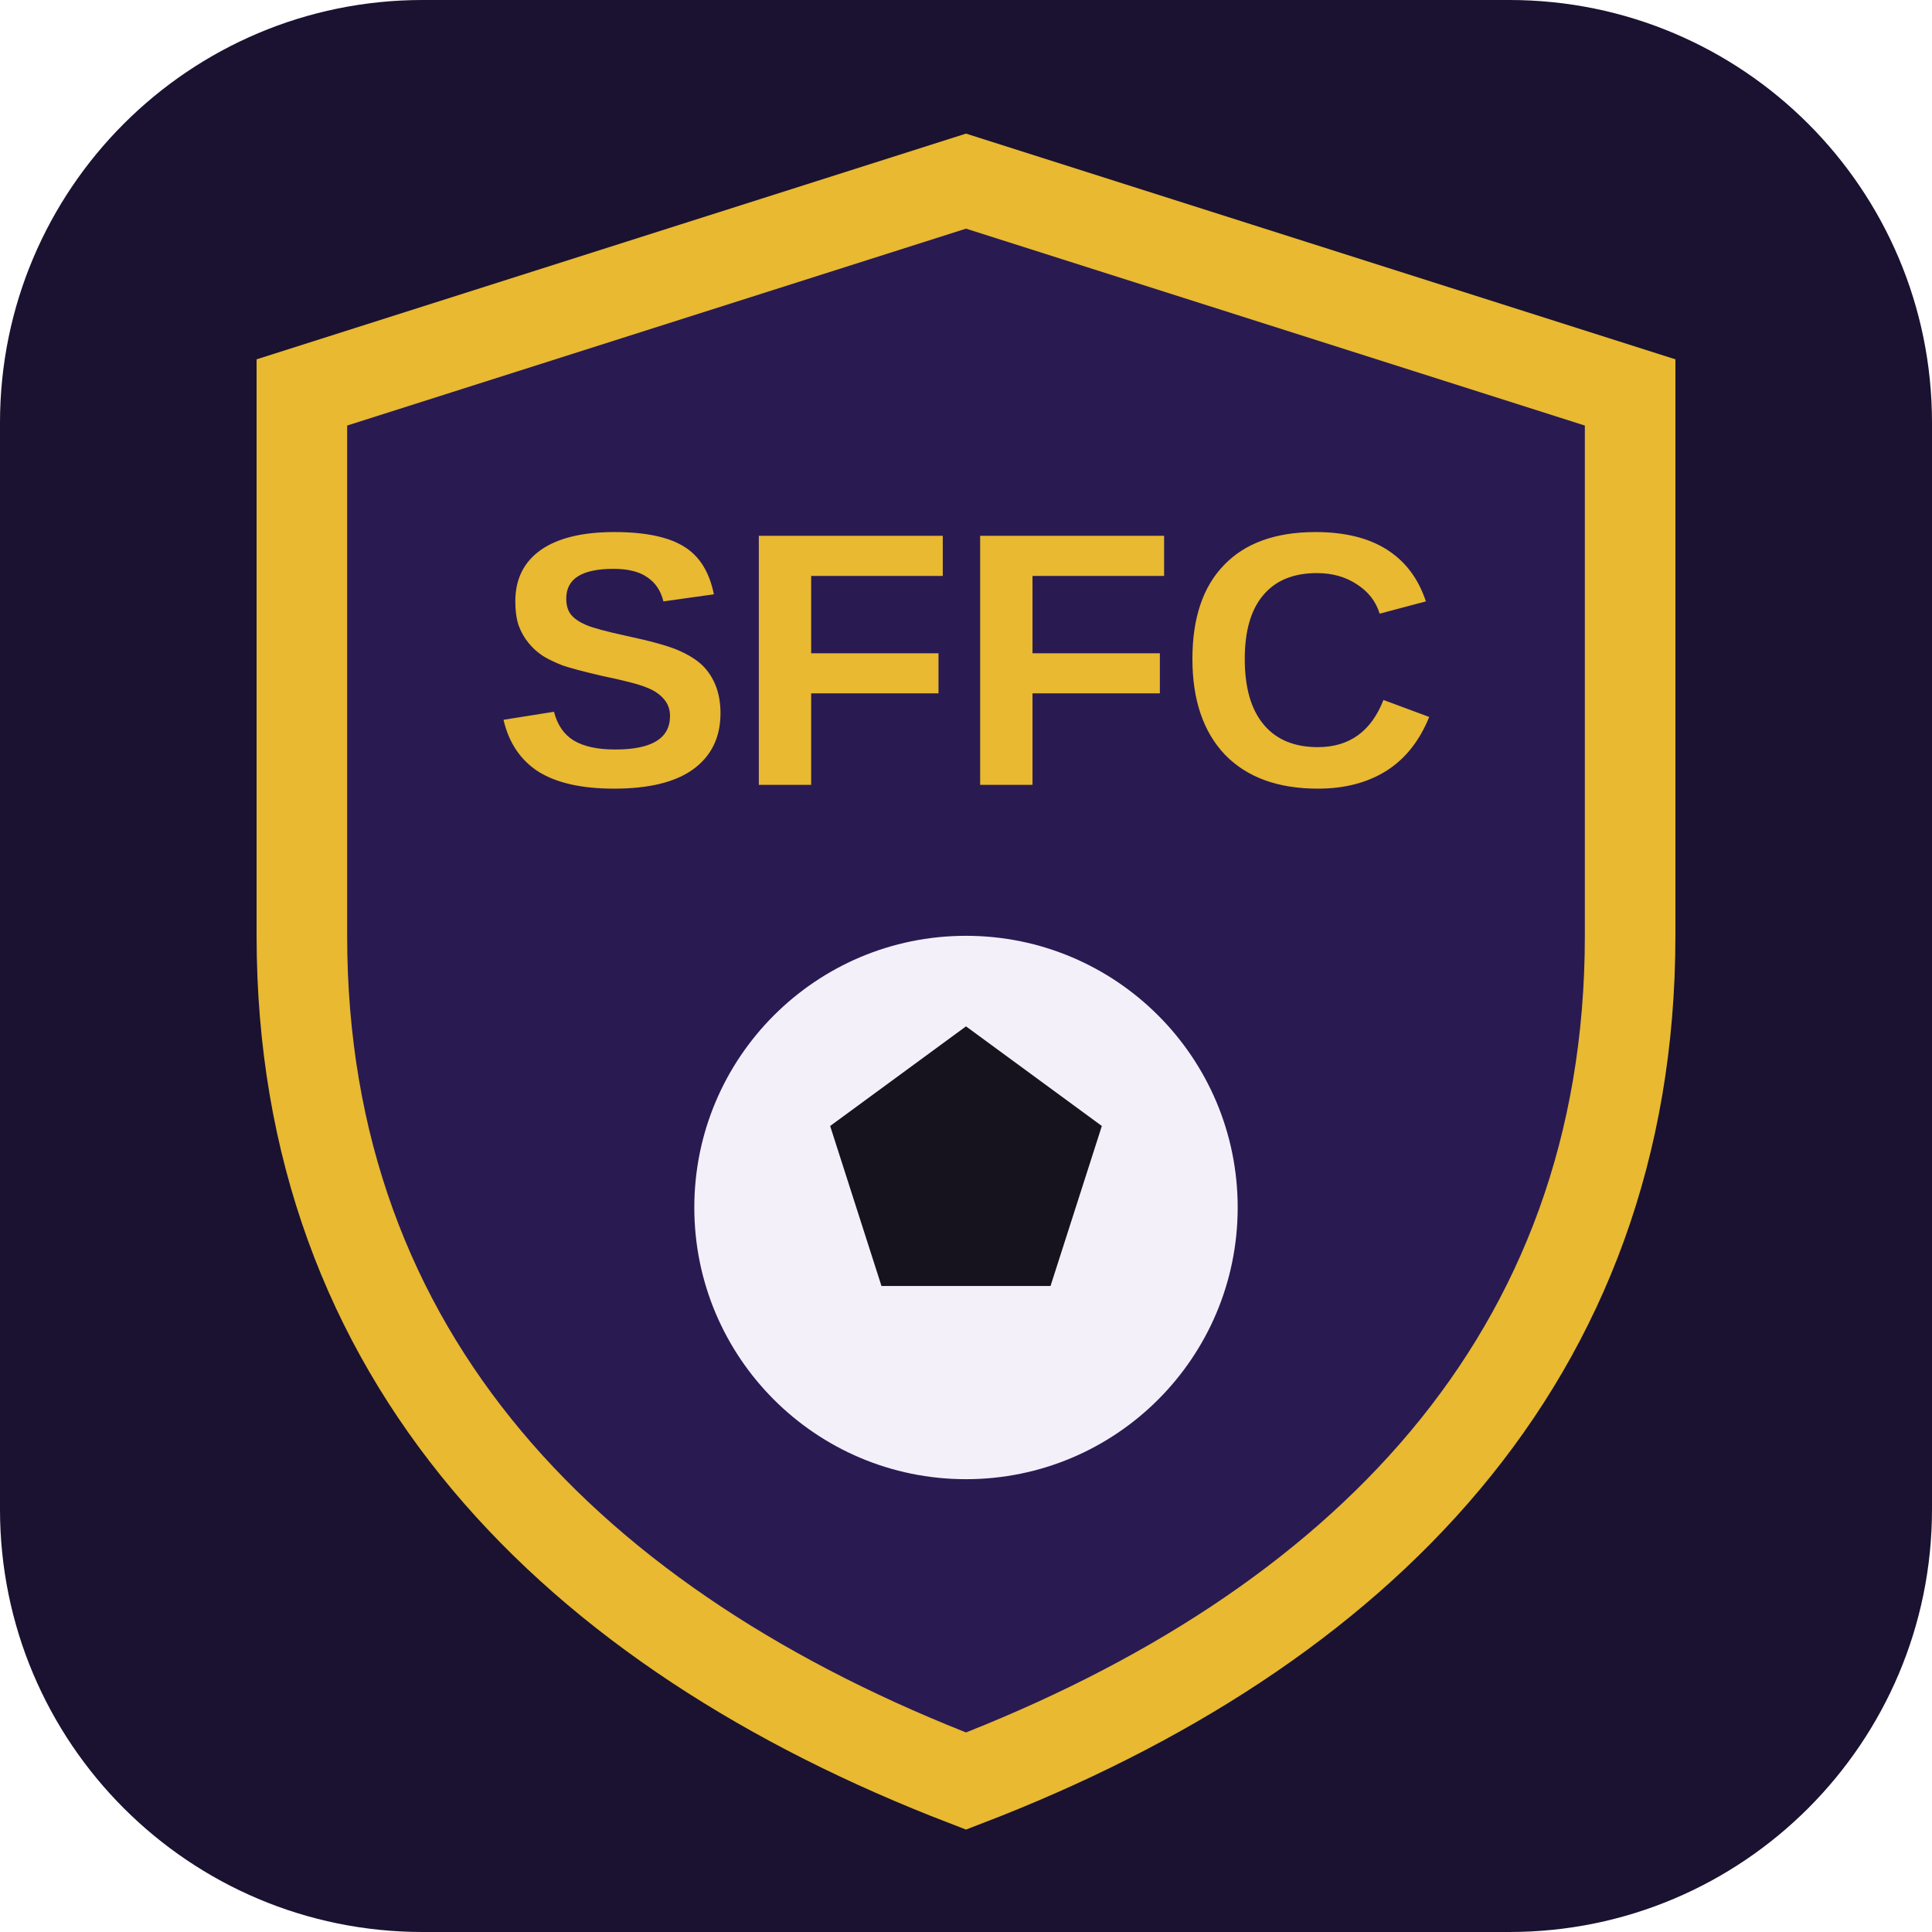
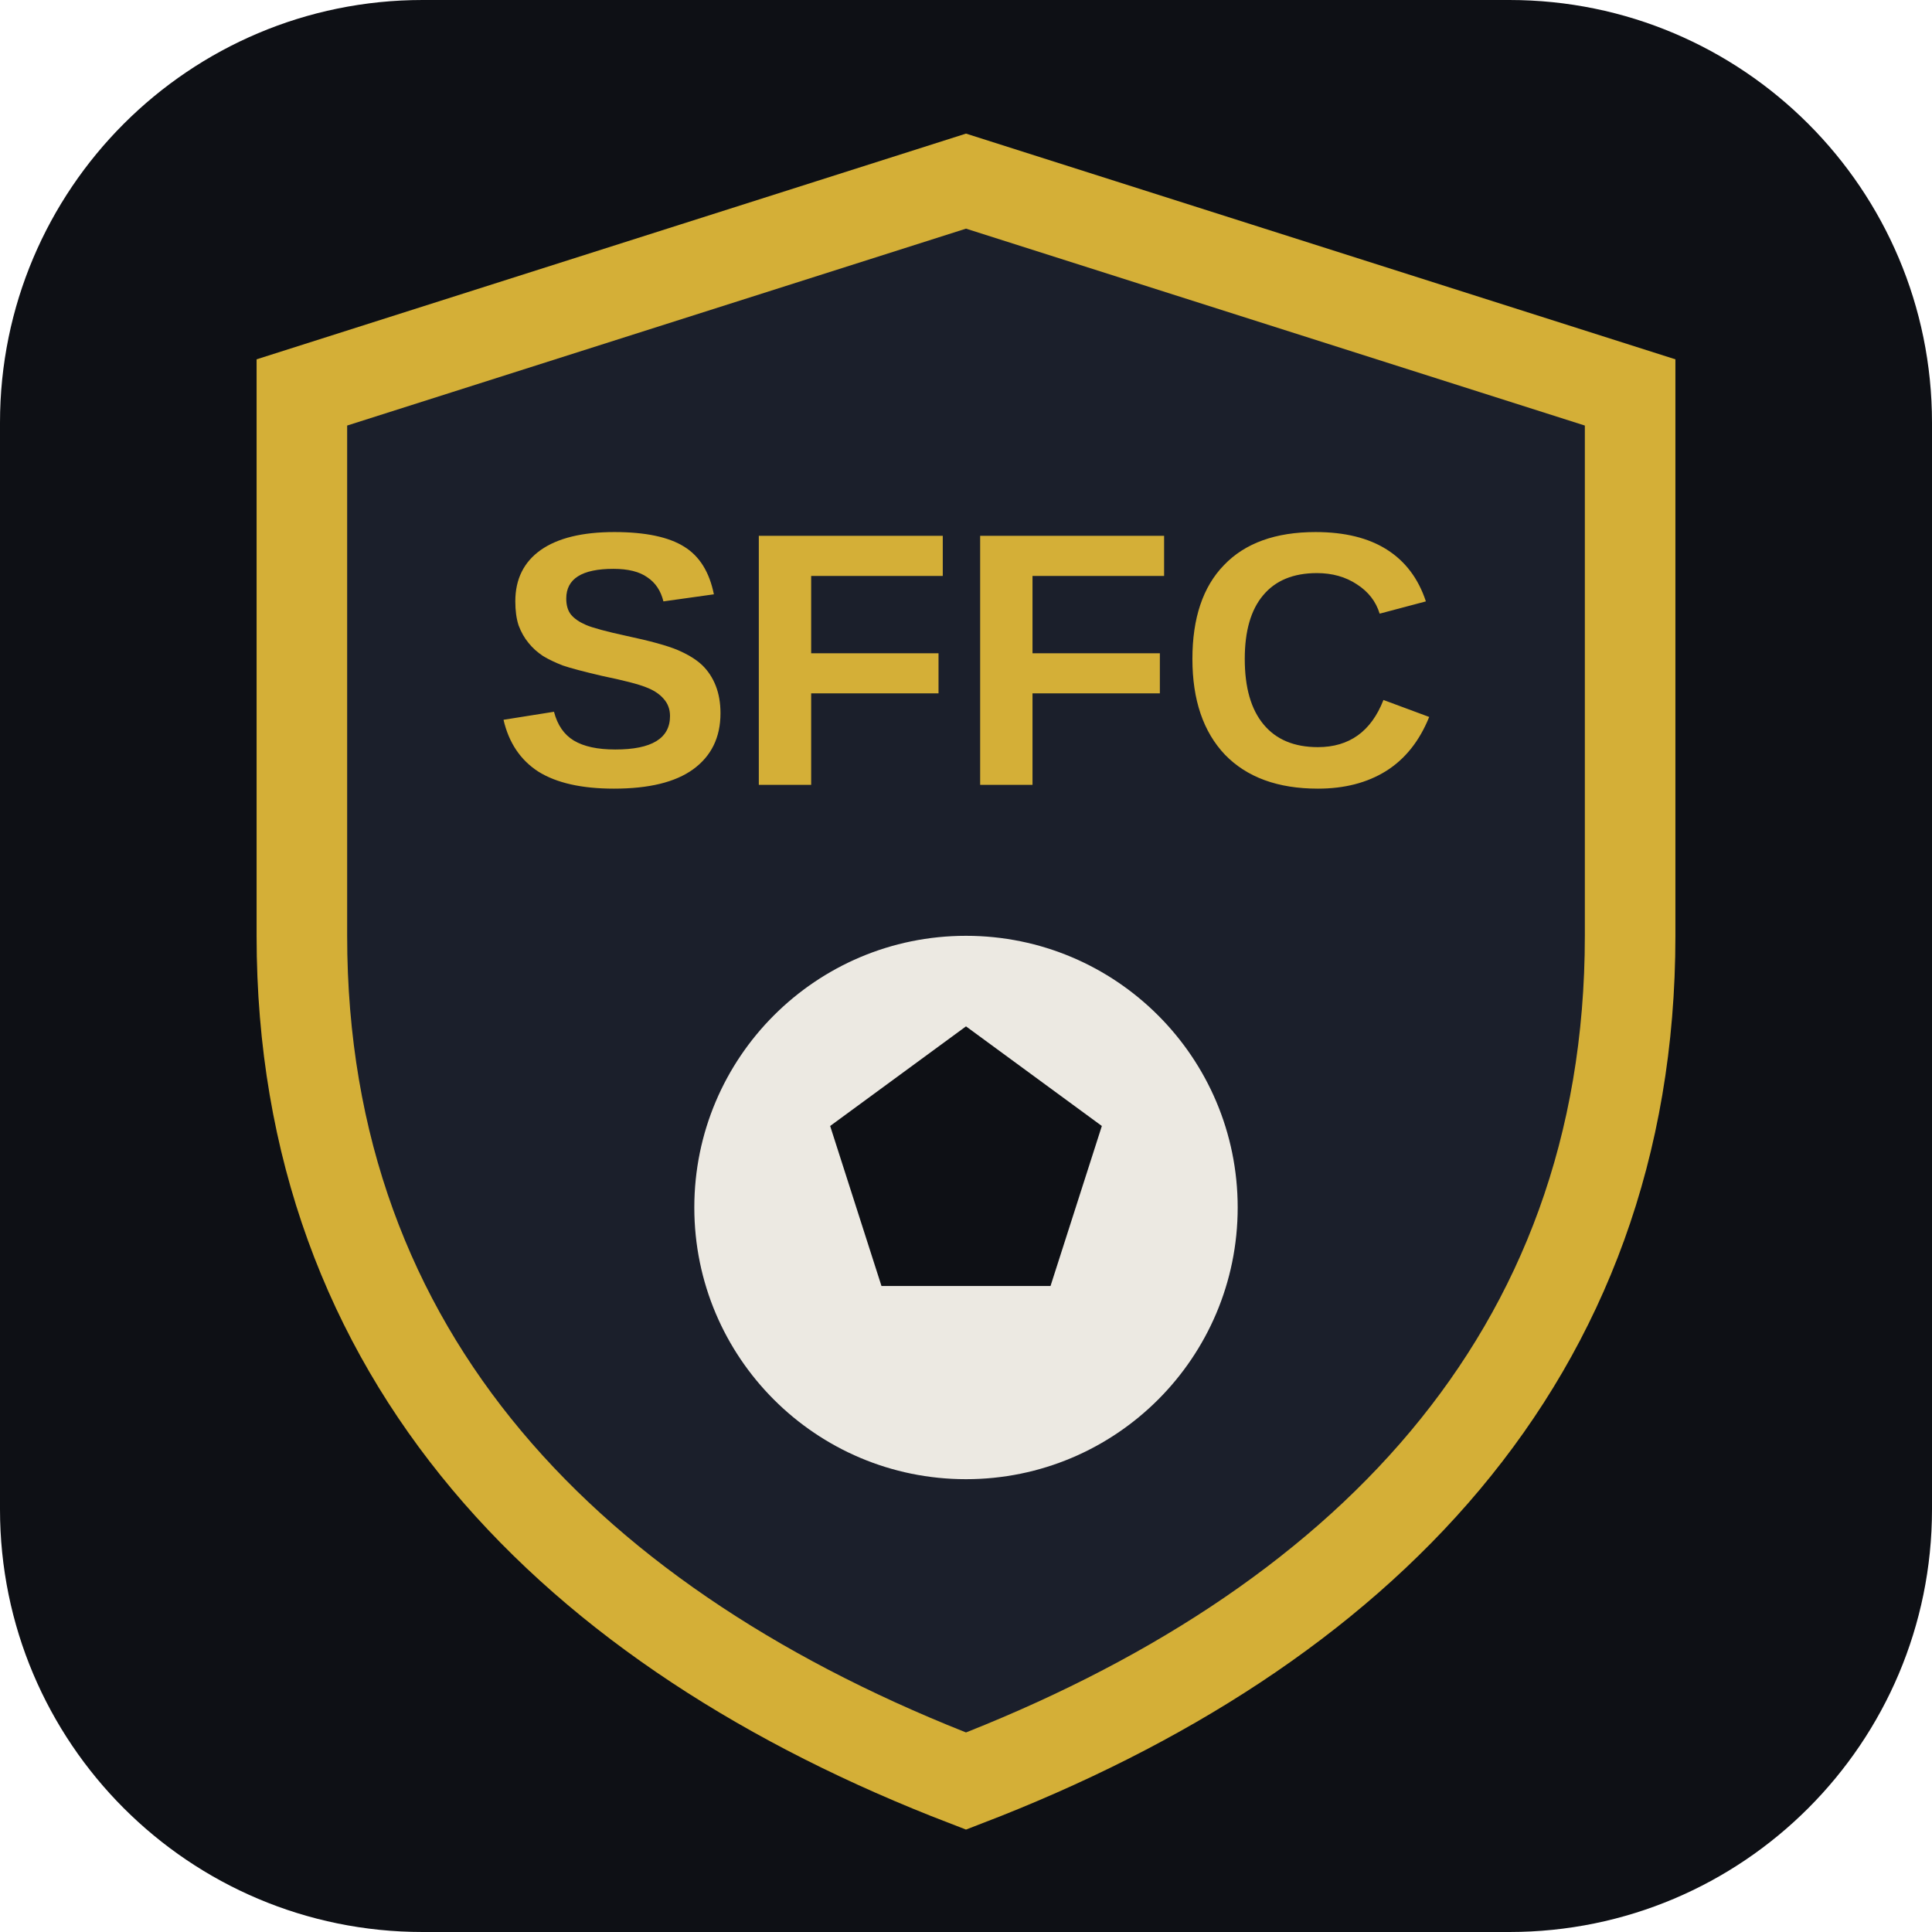
<svg xmlns="http://www.w3.org/2000/svg" viewBox="0 0 64 64">
-   <rect width="64" height="64" rx="14" fill="#1a1230" />
-   <path d="M32 6 54 13v18c0 14-9 23-22 28C19 54 10 45 10 31V13z" fill="#2a1a52" stroke="#e8b931" stroke-width="3" />
-   <text x="32" y="26" text-anchor="middle" font-family="Arial Narrow,Arial,sans-serif" font-weight="800" font-size="12" fill="#e8b931">SFFC</text>
-   <circle cx="32" cy="40" r="9" fill="#f3f0fa" />
-   <path d="M32 34l4.5 3.3-1.7 5.3h-5.6l-1.7-5.3z" fill="#16131f" />
+   <rect width="64" height="64" rx="14" fill="#0E1015" />
+   <path d="M32 6 54 13v18c0 14-9 23-22 28C19 54 10 45 10 31V13z" fill="#1B1F2B" stroke="#D4AF37" stroke-width="3" />
+   <text x="32" y="26" text-anchor="middle" font-family="Arial Narrow,Arial,sans-serif" font-weight="800" font-size="12" fill="#D4AF37">SFFC</text>
+   <circle cx="32" cy="40" r="9" fill="#ECE9E2" />
+   <path d="M32 34l4.5 3.3-1.7 5.3h-5.6l-1.7-5.3z" fill="#0E1015" />
</svg>
